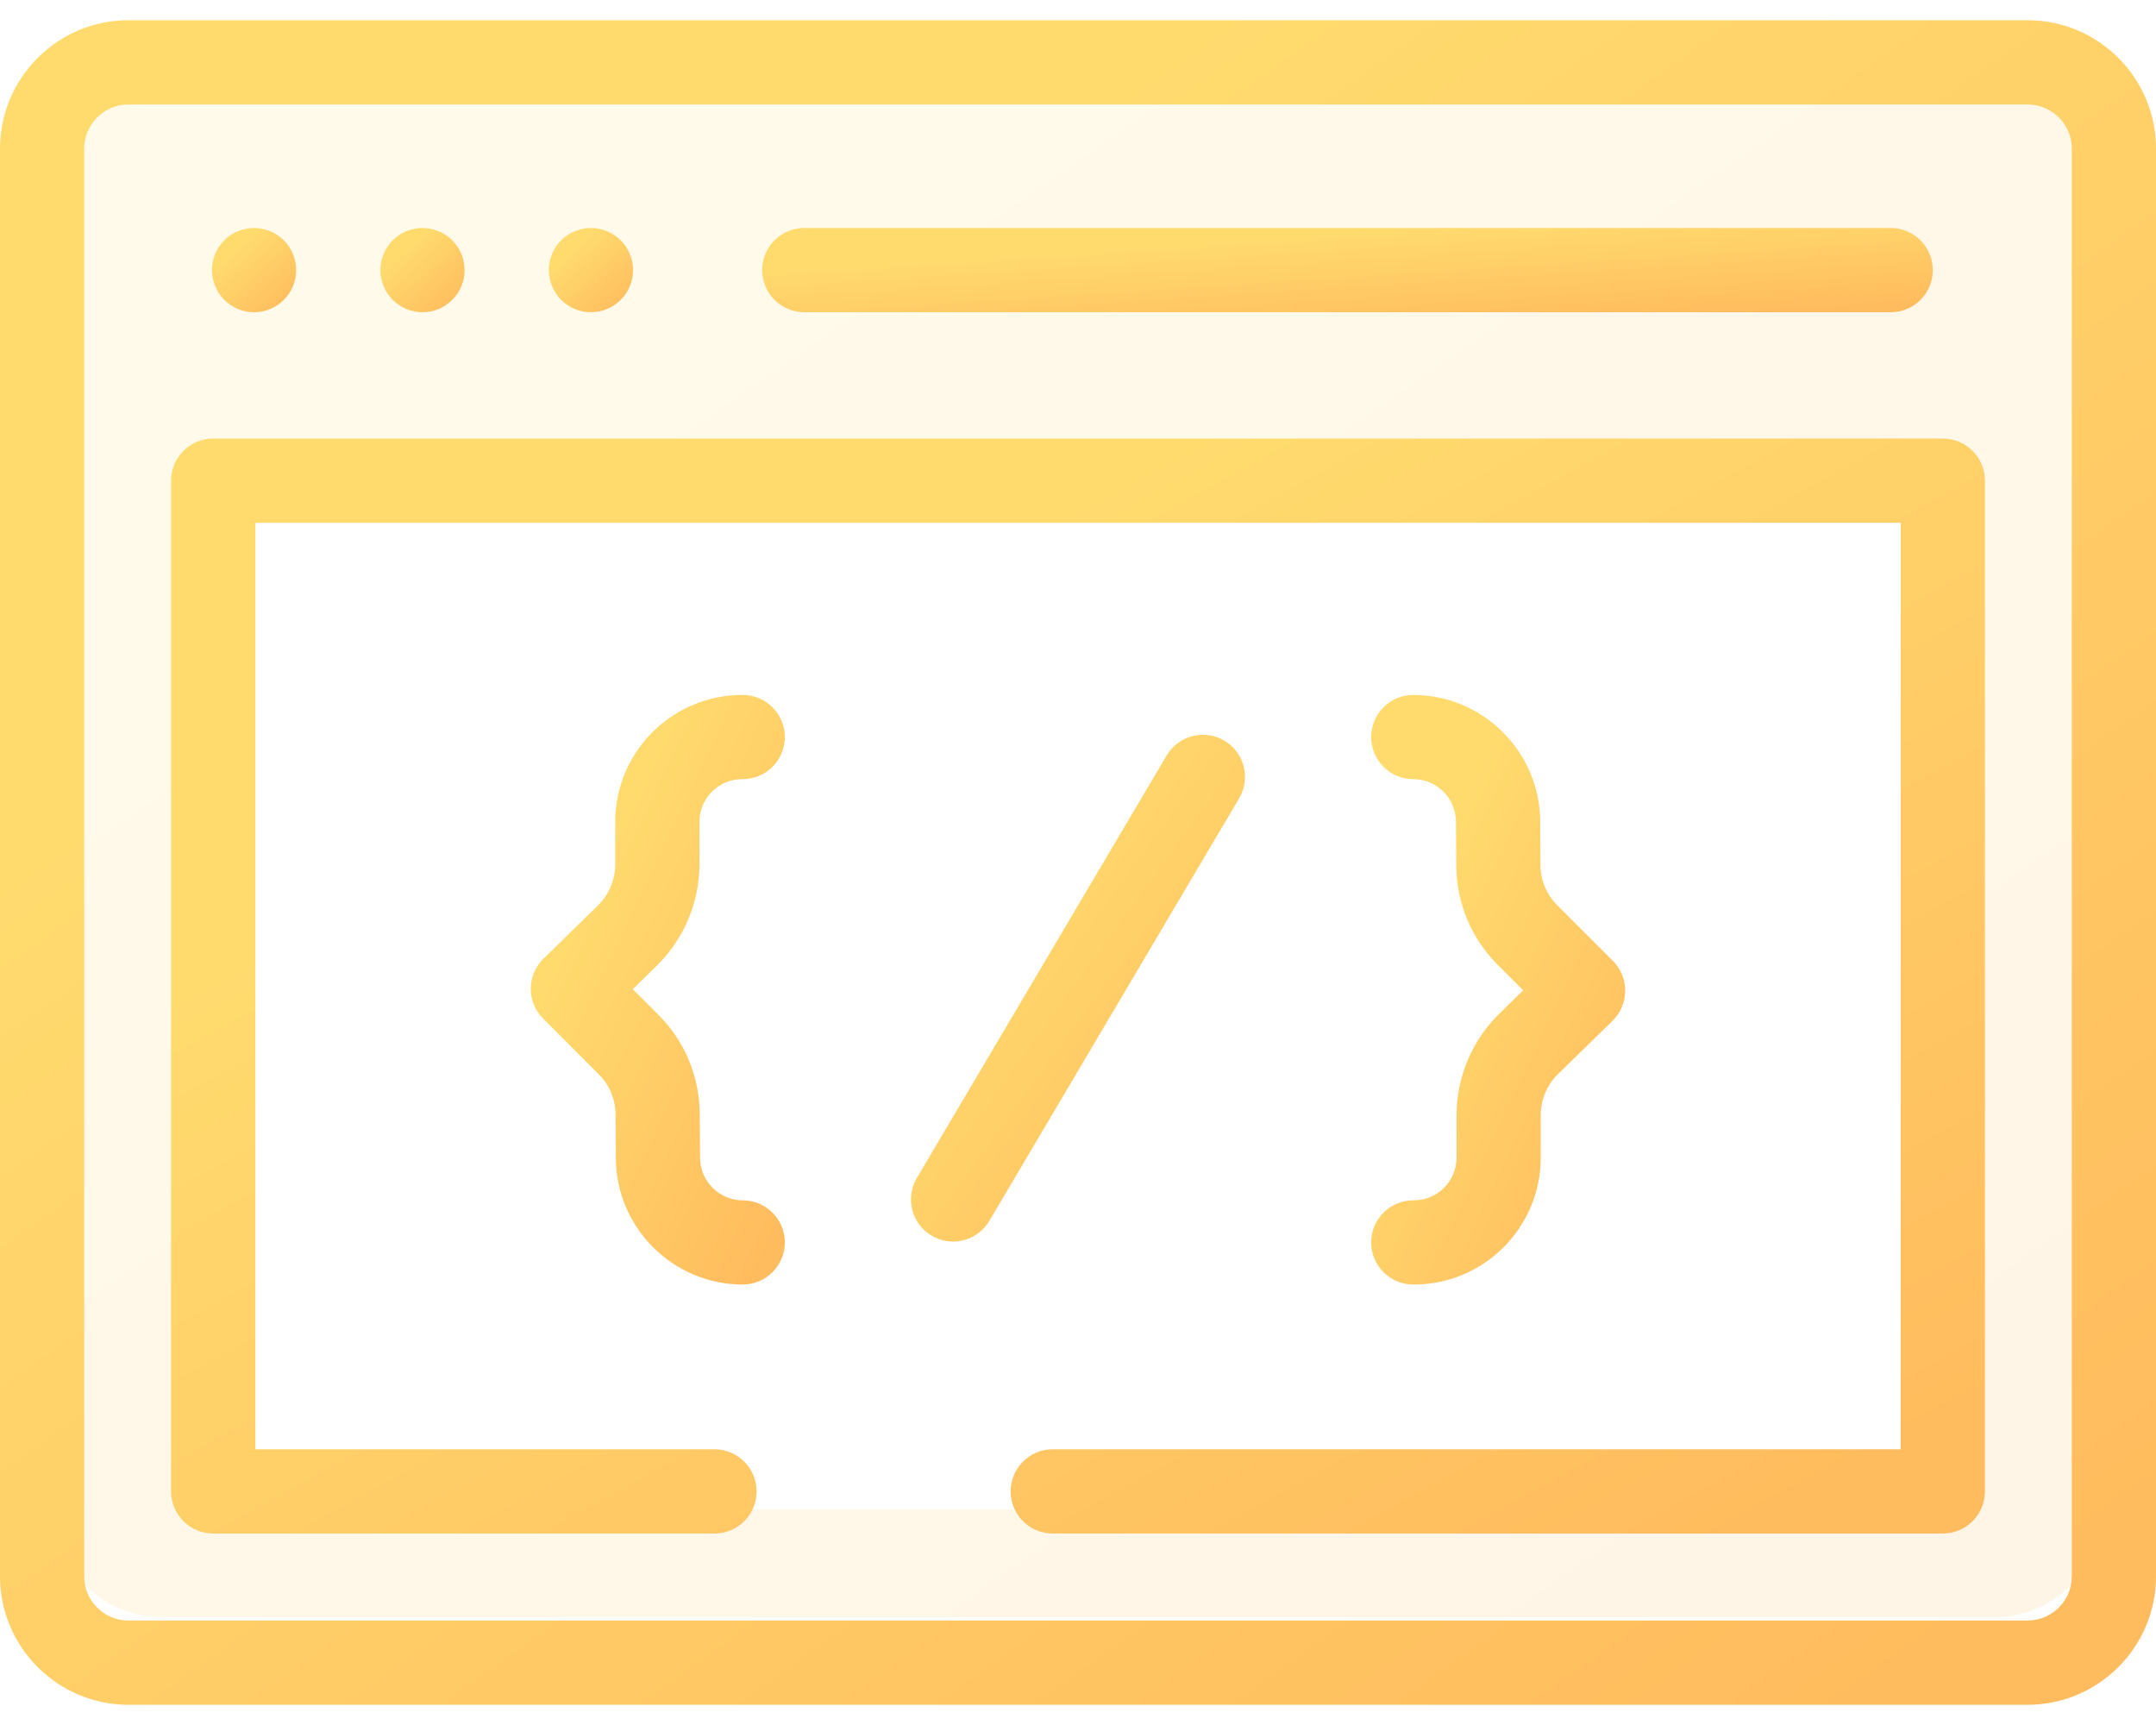
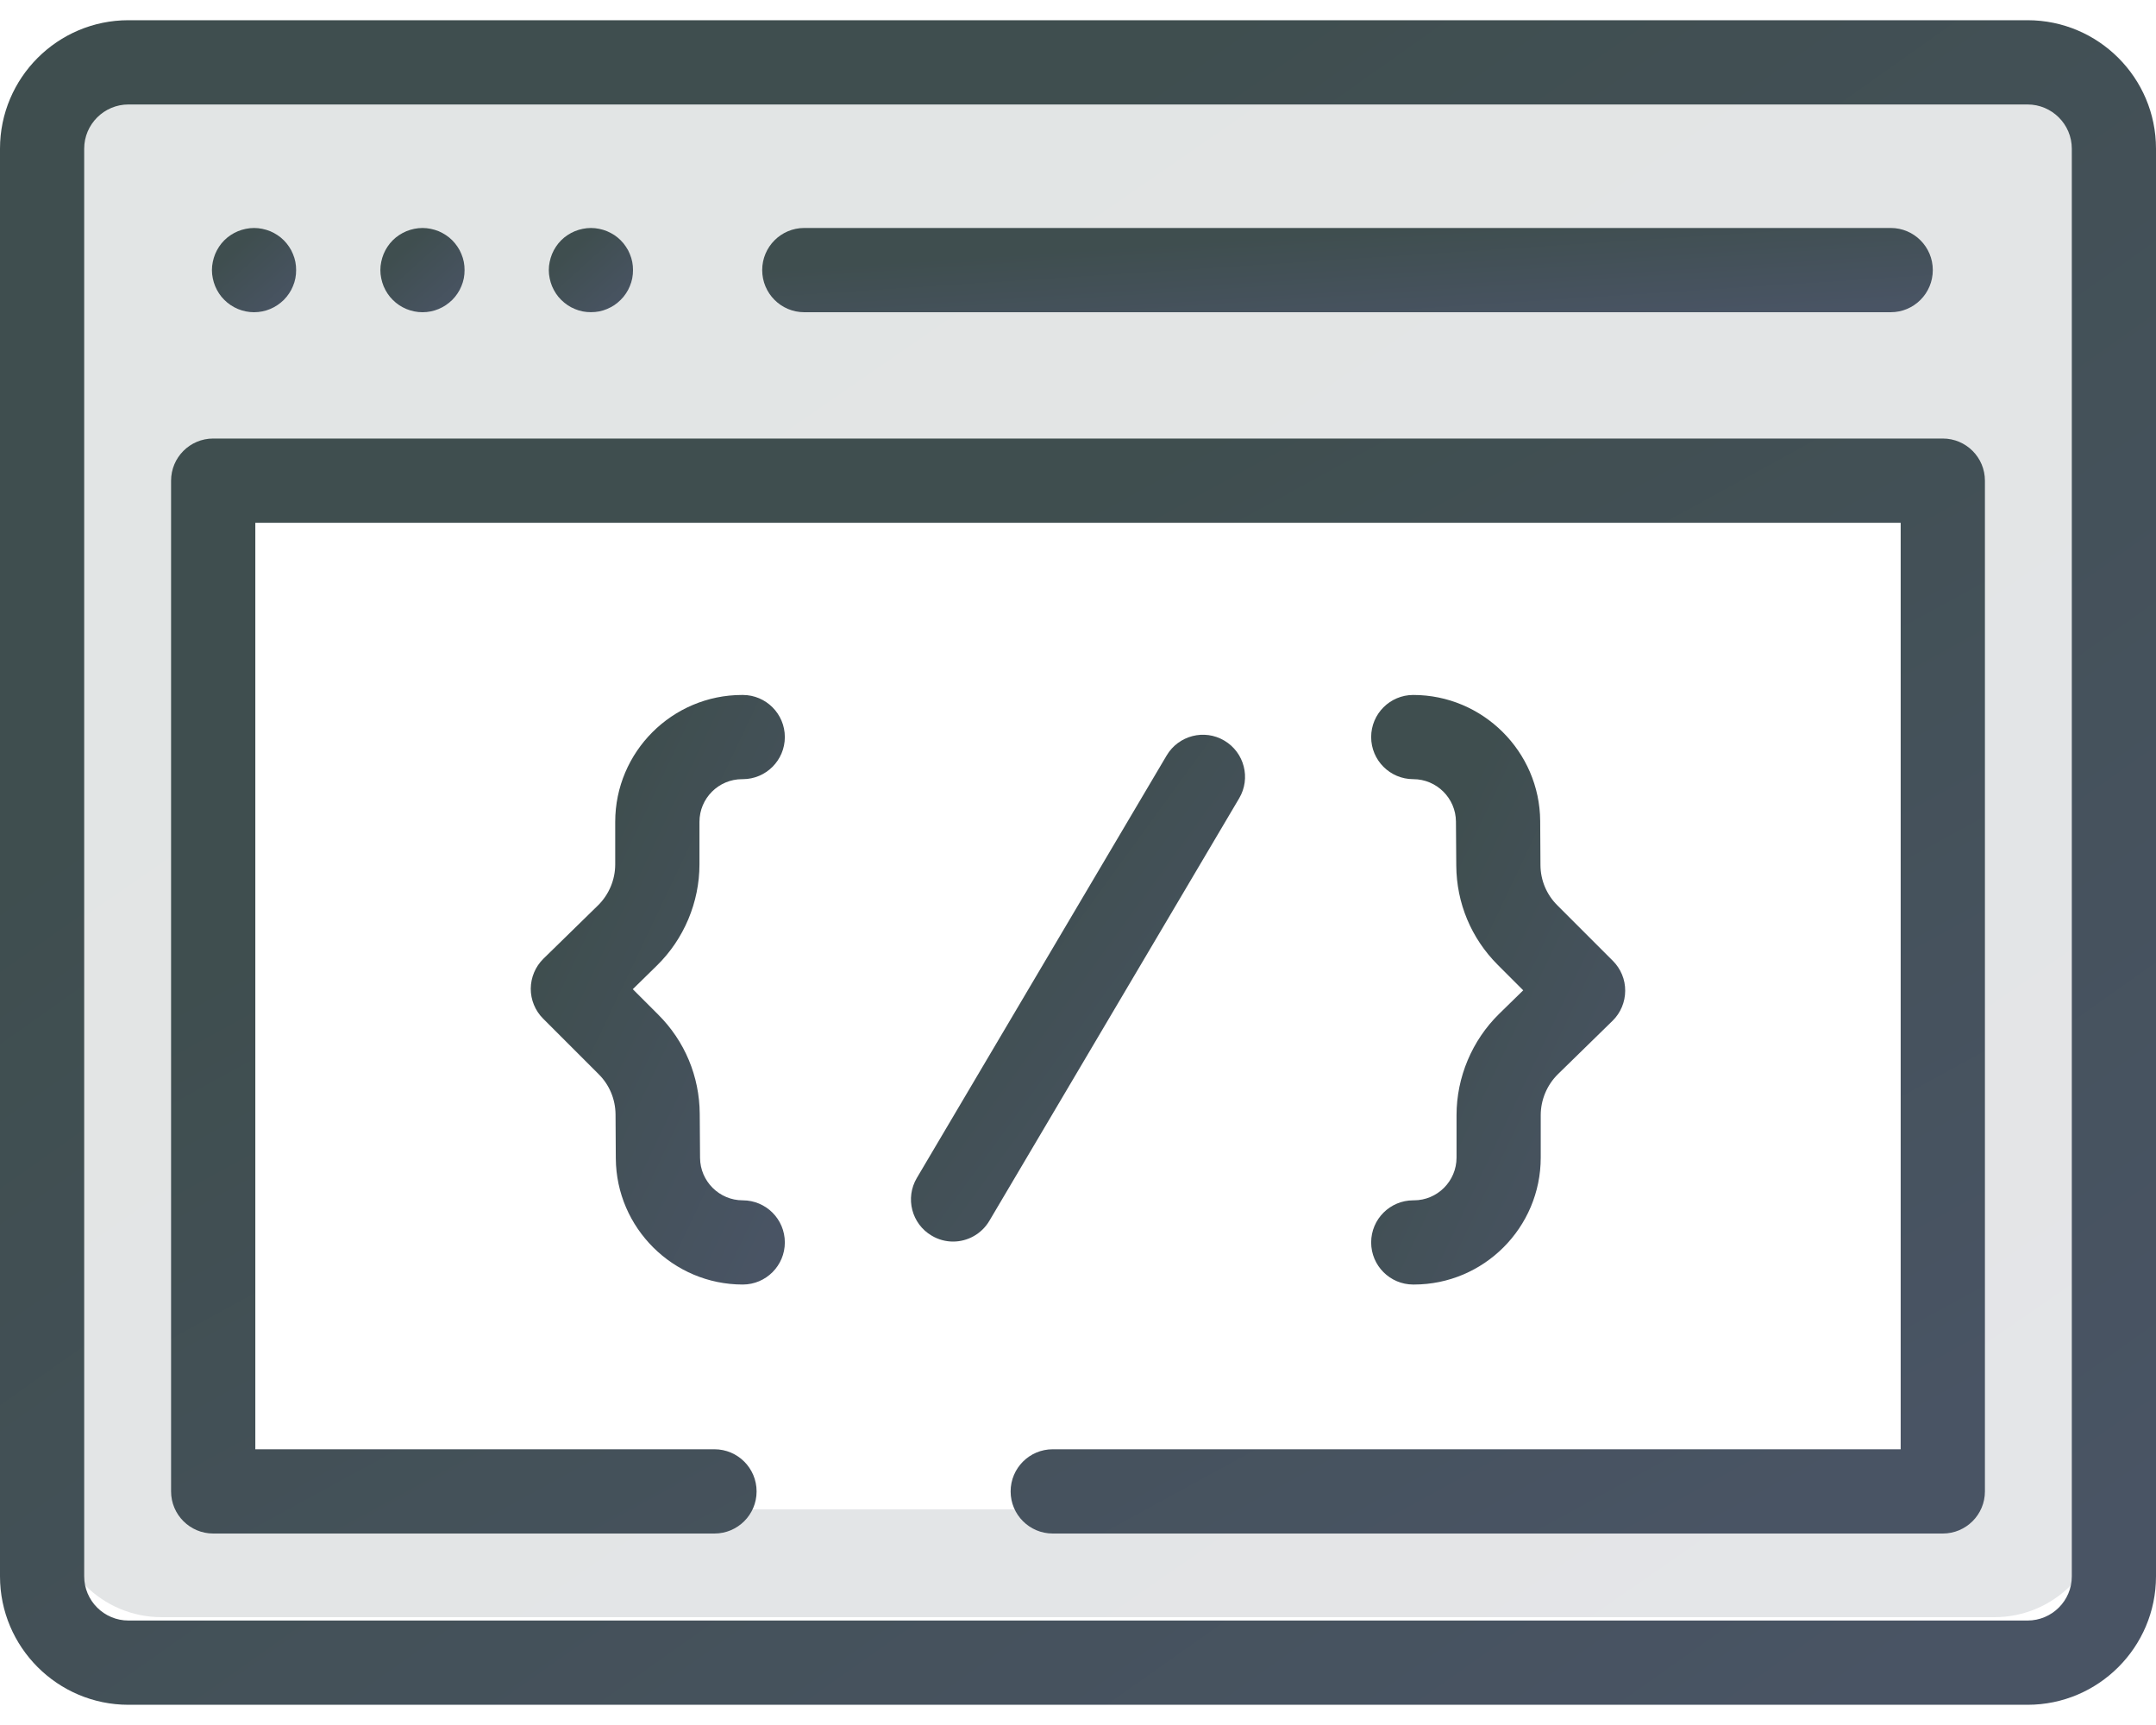
<svg xmlns="http://www.w3.org/2000/svg" width="40" height="32" viewBox="0 0 40 32" fill="none">
  <path opacity="0.15" fill-rule="evenodd" clip-rule="evenodd" d="M3 1C1.895 1 1 1.895 1 3V28C1 29.105 1.895 30 3 30H37C38.105 30 39 29.105 39 28V3C39 1.895 38.105 1 37 1H3ZM36 9H4V28H36V9Z" fill="url(#paint0_linear)" />
  <path d="M37.617 0.375H2.383C1.069 0.375 0 1.444 0 2.758V29.242C0 30.556 1.069 31.625 2.383 31.625H37.617C38.931 31.625 40 30.556 40 29.242V2.758C40 1.444 38.931 0.375 37.617 0.375ZM38.438 29.242C38.438 29.695 38.069 30.062 37.617 30.062H2.383C1.931 30.062 1.562 29.695 1.562 29.242V2.758C1.562 2.306 1.931 1.938 2.383 1.938H37.617C38.069 1.938 38.438 2.306 38.438 2.758V29.242Z" fill="url(#paint1_linear)" />
  <path d="M14.922 5.792H35.078C35.51 5.792 35.859 5.442 35.859 5.01C35.859 4.579 35.51 4.229 35.078 4.229H14.922C14.49 4.229 14.141 4.579 14.141 5.01C14.141 5.442 14.49 5.792 14.922 5.792Z" fill="url(#paint2_linear)" />
  <path d="M3.992 5.309C4.012 5.356 4.036 5.402 4.064 5.444C4.092 5.487 4.125 5.527 4.161 5.562C4.306 5.709 4.508 5.792 4.713 5.792C4.765 5.792 4.816 5.787 4.866 5.777C4.916 5.767 4.966 5.752 5.013 5.732C5.06 5.713 5.105 5.688 5.147 5.66C5.19 5.631 5.23 5.598 5.266 5.563C5.302 5.527 5.334 5.487 5.363 5.444C5.392 5.402 5.416 5.356 5.435 5.309C5.455 5.262 5.47 5.213 5.48 5.163C5.49 5.113 5.494 5.061 5.494 5.01C5.494 4.959 5.49 4.908 5.48 4.858C5.47 4.808 5.455 4.759 5.435 4.712C5.416 4.664 5.392 4.619 5.363 4.577C5.334 4.534 5.302 4.494 5.266 4.458C5.23 4.422 5.19 4.389 5.147 4.361C5.105 4.333 5.06 4.309 5.013 4.289C4.966 4.27 4.916 4.255 4.866 4.245C4.766 4.224 4.662 4.224 4.561 4.245C4.511 4.255 4.462 4.27 4.415 4.289C4.367 4.309 4.322 4.333 4.28 4.361C4.237 4.389 4.197 4.422 4.161 4.458C4.125 4.494 4.092 4.534 4.064 4.577C4.036 4.619 4.012 4.664 3.992 4.712C3.973 4.759 3.958 4.808 3.948 4.858C3.937 4.908 3.932 4.959 3.932 5.01C3.932 5.061 3.937 5.113 3.948 5.163C3.958 5.213 3.973 5.262 3.992 5.309Z" fill="url(#paint3_linear)" />
  <path d="M7.117 5.309C7.137 5.356 7.161 5.402 7.189 5.444C7.217 5.487 7.25 5.527 7.286 5.562C7.431 5.709 7.633 5.792 7.838 5.792C7.89 5.792 7.941 5.787 7.991 5.777C8.041 5.767 8.091 5.752 8.138 5.732C8.185 5.713 8.23 5.688 8.272 5.66C8.315 5.631 8.355 5.598 8.391 5.563C8.427 5.527 8.459 5.487 8.488 5.444C8.517 5.402 8.541 5.356 8.56 5.309C8.58 5.262 8.595 5.213 8.605 5.163C8.615 5.113 8.619 5.061 8.619 5.01C8.619 4.959 8.615 4.908 8.605 4.858C8.595 4.808 8.58 4.759 8.56 4.712C8.541 4.664 8.517 4.619 8.488 4.577C8.459 4.534 8.427 4.494 8.391 4.458C8.355 4.422 8.315 4.389 8.272 4.361C8.23 4.333 8.185 4.309 8.138 4.289C8.091 4.27 8.041 4.255 7.991 4.245C7.891 4.224 7.787 4.224 7.686 4.245C7.636 4.255 7.587 4.27 7.54 4.289C7.492 4.309 7.447 4.333 7.405 4.361C7.362 4.389 7.322 4.422 7.286 4.458C7.25 4.494 7.217 4.534 7.189 4.577C7.161 4.619 7.137 4.664 7.117 4.712C7.098 4.759 7.083 4.808 7.073 4.858C7.062 4.908 7.057 4.959 7.057 5.01C7.057 5.061 7.062 5.113 7.073 5.163C7.083 5.213 7.098 5.262 7.117 5.309Z" fill="url(#paint4_linear)" />
  <path d="M10.242 5.309C10.262 5.356 10.286 5.402 10.314 5.444C10.342 5.487 10.375 5.527 10.411 5.562C10.447 5.598 10.487 5.631 10.53 5.66C10.572 5.688 10.617 5.713 10.665 5.732C10.712 5.752 10.761 5.767 10.811 5.777C10.861 5.787 10.912 5.791 10.963 5.791C11.015 5.791 11.066 5.787 11.116 5.777C11.166 5.767 11.216 5.752 11.262 5.732C11.309 5.713 11.355 5.688 11.398 5.66C11.44 5.631 11.48 5.598 11.516 5.562C11.552 5.527 11.585 5.487 11.613 5.444C11.642 5.402 11.666 5.356 11.685 5.309C11.705 5.262 11.72 5.213 11.73 5.163C11.74 5.113 11.744 5.061 11.744 5.01C11.744 4.959 11.74 4.908 11.73 4.858C11.72 4.808 11.705 4.759 11.685 4.712C11.666 4.664 11.642 4.619 11.613 4.577C11.585 4.534 11.552 4.494 11.516 4.458C11.48 4.422 11.44 4.389 11.398 4.361C11.355 4.333 11.309 4.309 11.262 4.289C11.216 4.27 11.166 4.255 11.116 4.245C11.016 4.224 10.912 4.224 10.811 4.245C10.761 4.255 10.712 4.27 10.665 4.289C10.617 4.309 10.572 4.333 10.53 4.361C10.487 4.389 10.447 4.422 10.411 4.458C10.375 4.494 10.342 4.534 10.314 4.577C10.286 4.619 10.262 4.664 10.242 4.712C10.223 4.759 10.208 4.808 10.198 4.858C10.187 4.908 10.182 4.959 10.182 5.01C10.182 5.061 10.187 5.113 10.198 5.163C10.208 5.213 10.223 5.262 10.242 5.309Z" fill="url(#paint5_linear)" />
  <path d="M22.715 13.739C22.344 13.519 21.865 13.643 21.645 14.014L17.01 21.852C16.79 22.224 16.913 22.703 17.285 22.922C17.409 22.996 17.546 23.032 17.682 23.032C17.949 23.032 18.209 22.894 18.355 22.648L22.99 14.809C23.21 14.438 23.087 13.959 22.715 13.739Z" fill="url(#paint6_linear)" />
  <path d="M12.977 16.035V15.246C12.977 14.809 13.332 14.454 13.769 14.454H13.78C14.211 14.454 14.561 14.104 14.561 13.673C14.561 13.242 14.211 12.892 13.78 12.892H13.769C12.471 12.892 11.414 13.948 11.414 15.246V16.035C11.414 16.319 11.298 16.596 11.095 16.795L10.082 17.785C9.933 17.931 9.849 18.131 9.847 18.34C9.846 18.548 9.929 18.749 10.076 18.896L11.108 19.928C11.307 20.126 11.417 20.391 11.42 20.672L11.425 21.491C11.434 22.78 12.49 23.829 13.78 23.829C14.211 23.829 14.561 23.479 14.561 23.048C14.561 22.616 14.211 22.267 13.78 22.267C13.346 22.267 12.991 21.914 12.988 21.48L12.982 20.661C12.977 19.966 12.704 19.313 12.213 18.823L11.74 18.35L12.187 17.912C12.689 17.421 12.977 16.737 12.977 16.035Z" fill="url(#paint7_linear)" />
  <path d="M27.023 20.686V21.474C27.023 21.911 26.668 22.267 26.231 22.267H26.22C25.789 22.267 25.439 22.616 25.439 23.048C25.439 23.479 25.789 23.829 26.22 23.829H26.231C27.529 23.829 28.585 22.773 28.585 21.474V20.686C28.585 20.402 28.702 20.125 28.905 19.926L29.918 18.936C30.067 18.79 30.151 18.59 30.152 18.381C30.154 18.172 30.071 17.972 29.923 17.824L28.892 16.793C28.693 16.595 28.582 16.33 28.58 16.049L28.575 15.23C28.566 13.941 27.509 12.892 26.22 12.892C25.789 12.892 25.439 13.242 25.439 13.673C25.439 14.104 25.789 14.454 26.22 14.454C26.654 14.454 27.009 14.807 27.012 15.241L27.018 16.059C27.023 16.754 27.296 17.407 27.787 17.898L28.26 18.371L27.812 18.809C27.311 19.3 27.023 19.984 27.023 20.686Z" fill="url(#paint8_linear)" />
  <path d="M36.044 8.135H3.956C3.524 8.135 3.174 8.485 3.174 8.917V27.667C3.174 28.098 3.524 28.448 3.956 28.448H13.255C13.687 28.448 14.037 28.098 14.037 27.667C14.037 27.235 13.687 26.885 13.255 26.885H4.737V9.698H35.263V26.885H19.531C19.1 26.885 18.75 27.235 18.75 27.667C18.75 28.098 19.1 28.448 19.531 28.448H36.044C36.476 28.448 36.826 28.098 36.826 27.667V8.917C36.826 8.485 36.476 8.135 36.044 8.135Z" fill="url(#paint9_linear)" />
  <defs>
    <linearGradient id="paint0_linear" x1="3.153" y1="1" x2="26.689" y2="35.054" gradientUnits="userSpaceOnUse">
-       <stop offset="0.259" stop-color="#FFDB6E" />
-       <stop offset="1" stop-color="#FFBC5E" />
+       <stop offset="0.259" stop-color="#3F4E4F" />
+       <stop offset="1" stop-color="#495464" />
    </linearGradient>
    <linearGradient id="paint1_linear" x1="2.267" y1="0.375" x2="27.833" y2="36.511" gradientUnits="userSpaceOnUse">
-       <stop offset="0.259" stop-color="#FFDB6E" />
-       <stop offset="1" stop-color="#FFBC5E" />
+       <stop offset="0.259" stop-color="#3F4E4F" />
+       <stop offset="1" stop-color="#495464" />
    </linearGradient>
    <linearGradient id="paint2_linear" x1="15.371" y1="4.229" x2="15.547" y2="6.929" gradientUnits="userSpaceOnUse">
-       <stop offset="0.259" stop-color="#FFDB6E" />
-       <stop offset="1" stop-color="#FFBC5E" />
+       <stop offset="0.259" stop-color="#3F4E4F" />
+       <stop offset="1" stop-color="#495464" />
    </linearGradient>
    <linearGradient id="paint3_linear" x1="4.02" y1="4.229" x2="5.369" y2="5.719" gradientUnits="userSpaceOnUse">
-       <stop offset="0.259" stop-color="#FFDB6E" />
-       <stop offset="1" stop-color="#FFBC5E" />
+       <stop offset="0.259" stop-color="#3F4E4F" />
+       <stop offset="1" stop-color="#495464" />
    </linearGradient>
    <linearGradient id="paint4_linear" x1="7.145" y1="4.229" x2="8.494" y2="5.719" gradientUnits="userSpaceOnUse">
-       <stop offset="0.259" stop-color="#FFDB6E" />
-       <stop offset="1" stop-color="#FFBC5E" />
+       <stop offset="0.259" stop-color="#3F4E4F" />
+       <stop offset="1" stop-color="#495464" />
    </linearGradient>
    <linearGradient id="paint5_linear" x1="10.27" y1="4.229" x2="11.619" y2="5.719" gradientUnits="userSpaceOnUse">
-       <stop offset="0.259" stop-color="#FFDB6E" />
-       <stop offset="1" stop-color="#FFBC5E" />
+       <stop offset="0.259" stop-color="#3F4E4F" />
+       <stop offset="1" stop-color="#495464" />
    </linearGradient>
    <linearGradient id="paint6_linear" x1="17.252" y1="13.63" x2="25.014" y2="19.281" gradientUnits="userSpaceOnUse">
-       <stop offset="0.259" stop-color="#FFDB6E" />
-       <stop offset="1" stop-color="#FFBC5E" />
+       <stop offset="0.259" stop-color="#3F4E4F" />
+       <stop offset="1" stop-color="#495464" />
    </linearGradient>
    <linearGradient id="paint7_linear" x1="10.114" y1="12.892" x2="17.479" y2="16.396" gradientUnits="userSpaceOnUse">
-       <stop offset="0.259" stop-color="#FFDB6E" />
-       <stop offset="1" stop-color="#FFBC5E" />
+       <stop offset="0.259" stop-color="#3F4E4F" />
+       <stop offset="1" stop-color="#495464" />
    </linearGradient>
    <linearGradient id="paint8_linear" x1="25.706" y1="12.892" x2="33.07" y2="16.396" gradientUnits="userSpaceOnUse">
-       <stop offset="0.259" stop-color="#FFDB6E" />
-       <stop offset="1" stop-color="#FFBC5E" />
+       <stop offset="0.259" stop-color="#3F4E4F" />
+       <stop offset="1" stop-color="#495464" />
    </linearGradient>
    <linearGradient id="paint9_linear" x1="5.081" y1="8.135" x2="19.915" y2="35.272" gradientUnits="userSpaceOnUse">
-       <stop offset="0.259" stop-color="#FFDB6E" />
-       <stop offset="1" stop-color="#FFBC5E" />
+       <stop offset="0.259" stop-color="#3F4E4F" />
+       <stop offset="1" stop-color="#495464" />
    </linearGradient>
  </defs>
</svg>
